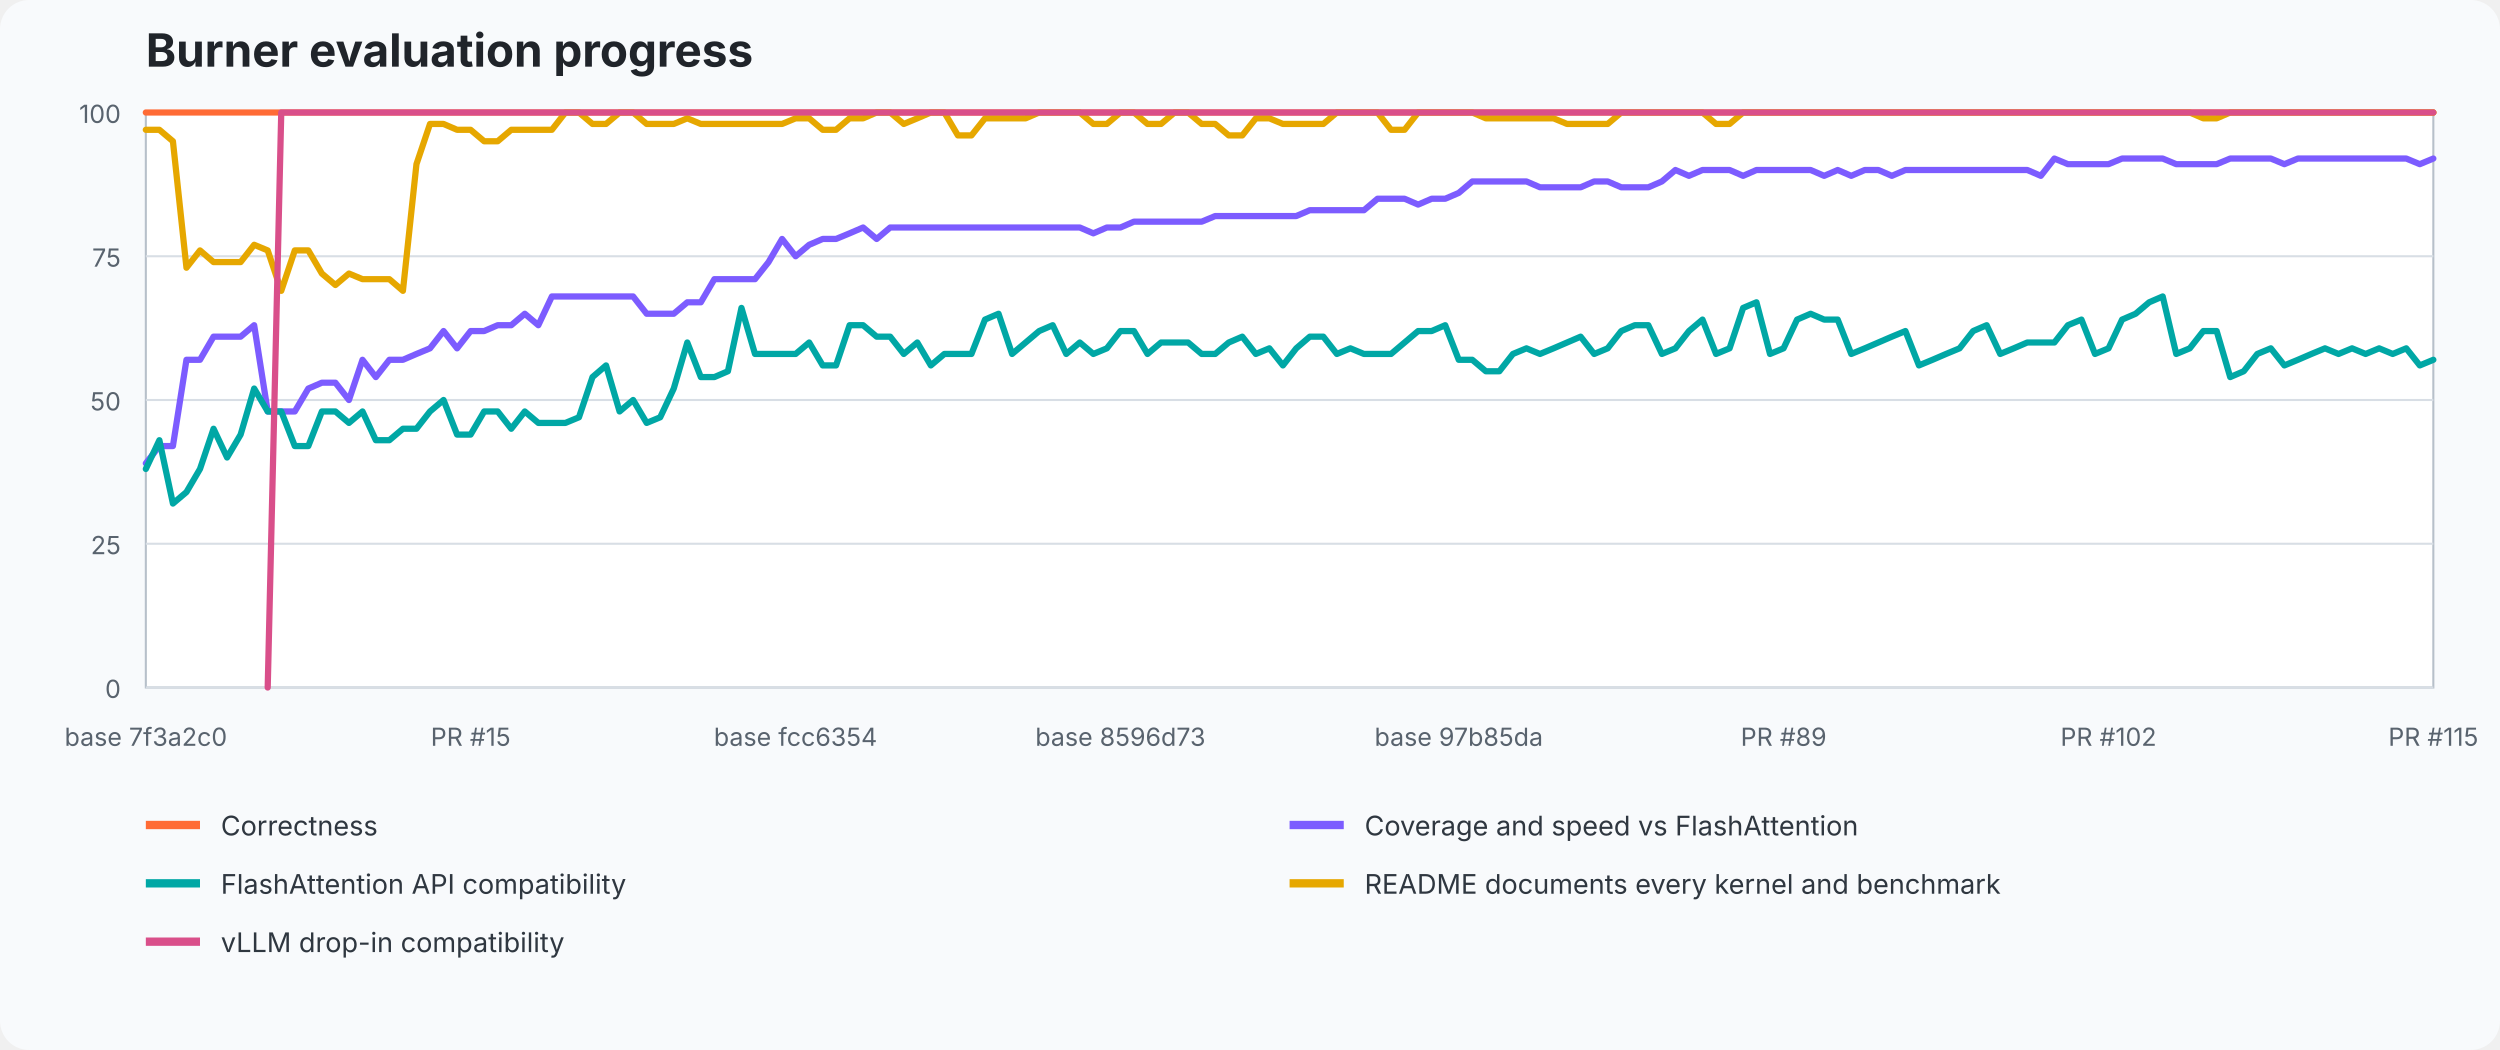
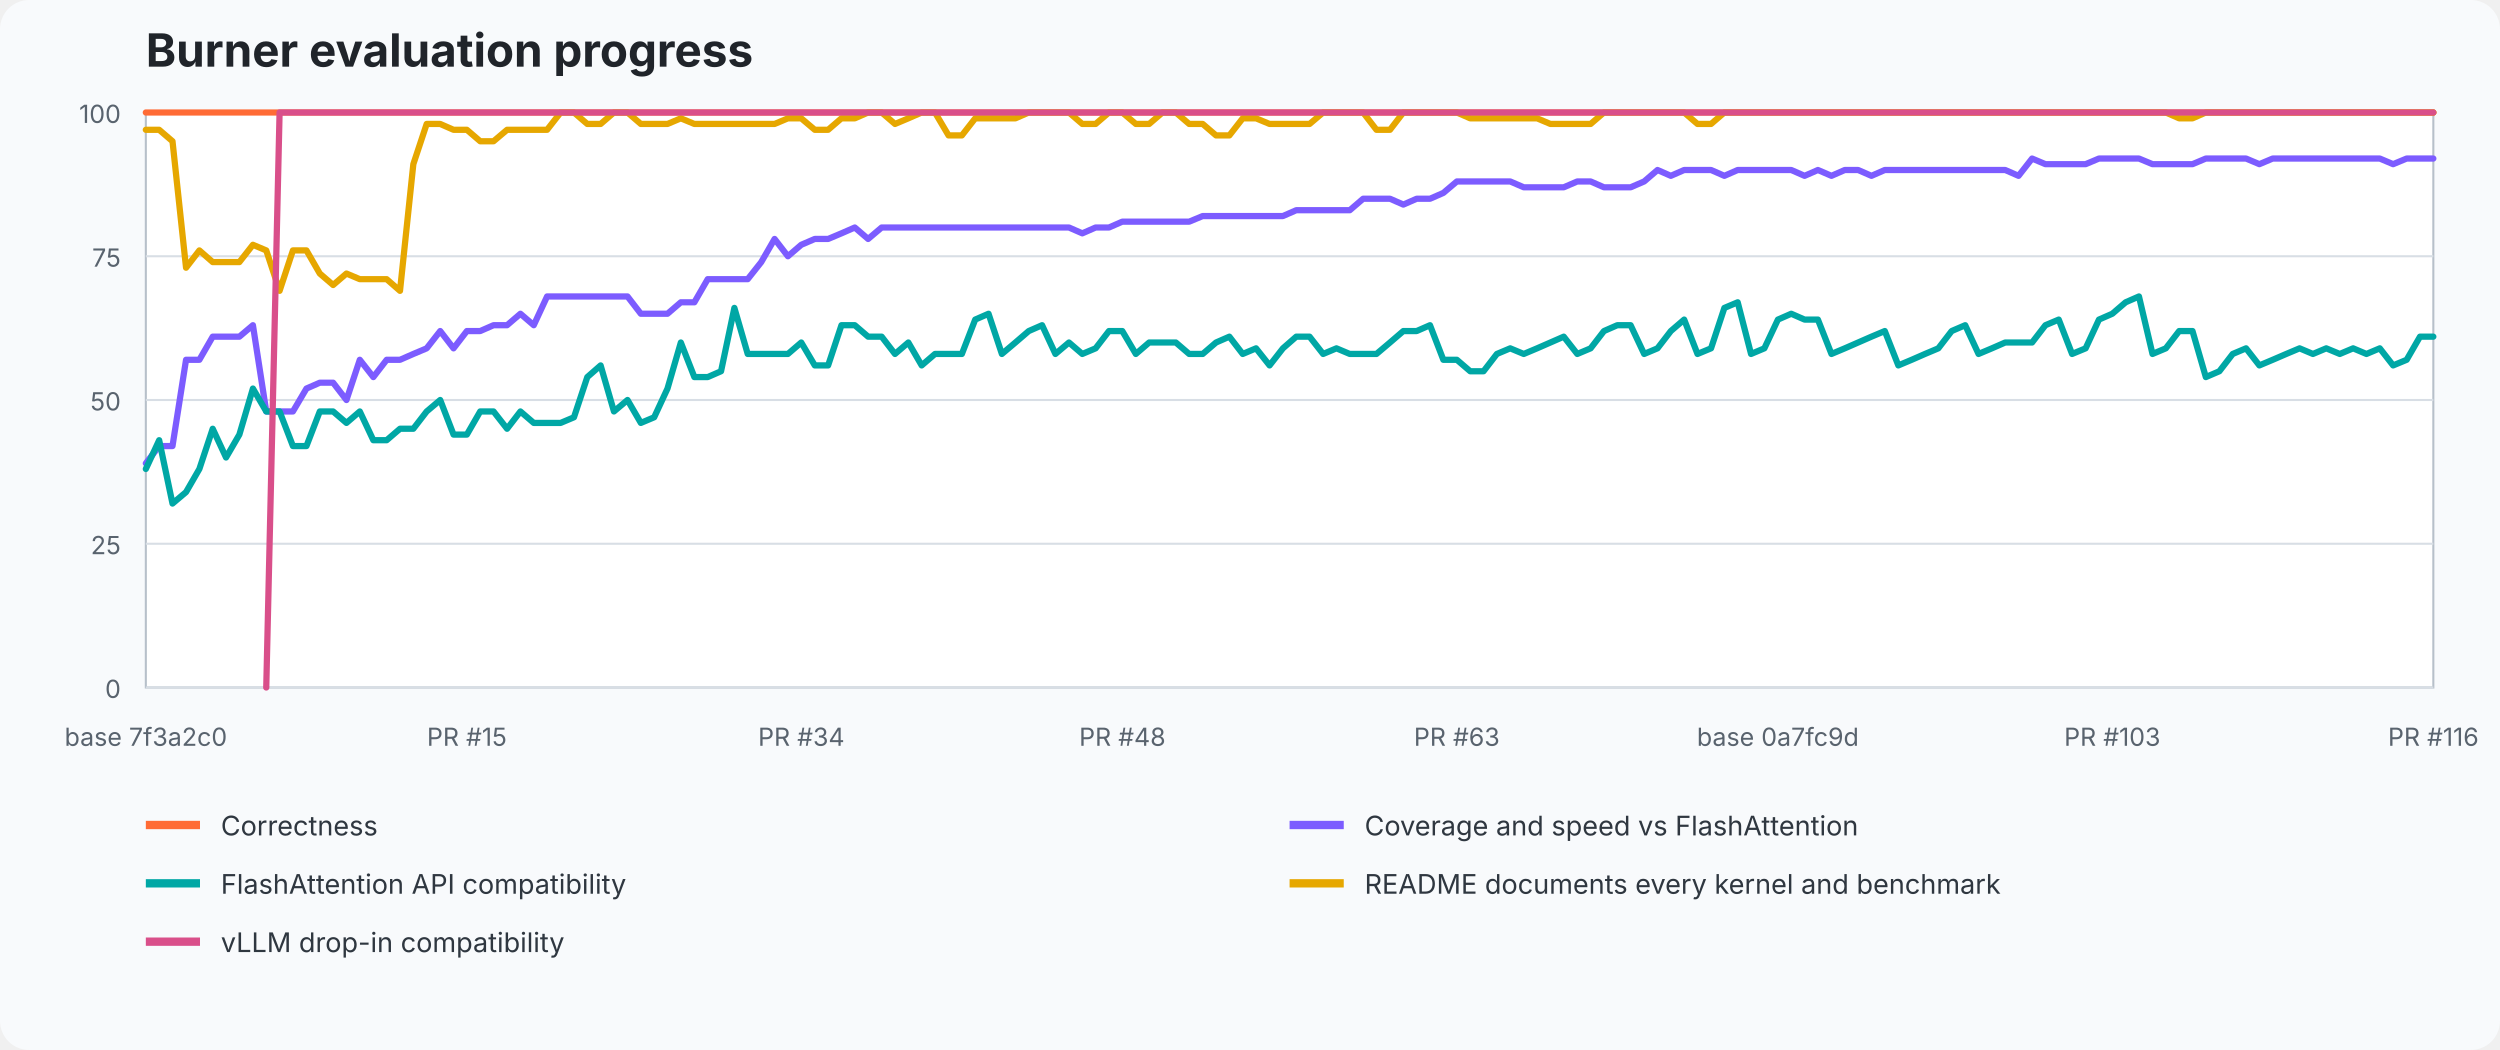
<svg xmlns="http://www.w3.org/2000/svg" width="1200" height="504" viewBox="0 0 1200 504" role="img" aria-labelledby="title desc">
  <style>text{font-family:ui-sans-serif,system-ui,-apple-system,BlinkMacSystemFont,"Segoe UI",sans-serif}.title{font-size:22px;font-weight:700;fill:#20242a}.axis{font-size:12px;fill:#59636e}.legend{font-size:13px;fill:#2f3740}.grid{stroke:#d8dee5;stroke-width:1}.plot{fill:#fff;stroke:#b7c0ca}</style>
  <rect width="100%" height="100%" fill="#f8fafc" rx="14" />
  <text x="70" y="32" class="title">Burner evaluation progress</text>
  <rect x="70" y="54" width="1098" height="276" class="plot" />
  <line x1="70" y1="330" x2="1168" y2="330" class="grid" />
  <text x="58" y="335" text-anchor="end" class="axis">0</text>
  <line x1="70" y1="261" x2="1168" y2="261" class="grid" />
  <text x="58" y="266" text-anchor="end" class="axis">25</text>
  <line x1="70" y1="192" x2="1168" y2="192" class="grid" />
  <text x="58" y="197" text-anchor="end" class="axis">50</text>
  <line x1="70" y1="123" x2="1168" y2="123" class="grid" />
  <text x="58" y="128" text-anchor="end" class="axis">75</text>
  <line x1="70" y1="54" x2="1168" y2="54" class="grid" />
  <text x="58" y="59" text-anchor="end" class="axis">100</text>
-   <polyline points="70.0,54.0 76.5,54.0 83.0,54.0 89.5,54.0 96.0,54.0 102.5,54.0 109.0,54.0 115.5,54.0 122.0,54.0 128.5,54.0 135.0,54.0 141.5,54.0 148.0,54.0 154.5,54.0 161.0,54.0 167.5,54.0 174.0,54.0 180.4,54.0 186.9,54.0 193.4,54.0 199.9,54.0 206.4,54.0 212.9,54.0 219.4,54.0 225.9,54.0 232.4,54.0 238.9,54.0 245.4,54.0 251.9,54.0 258.4,54.0 264.9,54.0 271.4,54.0 277.9,54.0 284.4,54.0 290.9,54.0 297.4,54.0 303.9,54.0 310.4,54.0 316.9,54.0 323.4,54.0 329.9,54.0 336.4,54.0 342.9,54.0 349.4,54.0 355.9,54.0 362.4,54.0 368.9,54.0 375.4,54.0 381.9,54.0 388.4,54.0 394.9,54.0 401.3,54.0 407.8,54.0 414.3,54.0 420.8,54.0 427.3,54.0 433.8,54.0 440.3,54.0 446.8,54.0 453.3,54.0 459.8,54.0 466.3,54.0 472.8,54.0 479.3,54.0 485.8,54.0 492.3,54.0 498.8,54.0 505.3,54.0 511.8,54.0 518.3,54.0 524.8,54.0 531.3,54.0 537.8,54.0 544.3,54.0 550.8,54.0 557.3,54.0 563.8,54.0 570.3,54.0 576.8,54.0 583.3,54.0 589.8,54.0 596.3,54.0 602.8,54.0 609.3,54.0 615.8,54.0 622.2,54.0 628.7,54.0 635.2,54.0 641.7,54.0 648.2,54.0 654.7,54.0 661.2,54.0 667.7,54.0 674.2,54.0 680.7,54.0 687.2,54.0 693.7,54.0 700.2,54.0 706.7,54.0 713.2,54.0 719.7,54.0 726.2,54.0 732.7,54.0 739.2,54.0 745.7,54.0 752.2,54.0 758.7,54.0 765.2,54.0 771.7,54.0 778.2,54.0 784.7,54.0 791.2,54.0 797.7,54.0 804.2,54.0 810.7,54.0 817.2,54.0 823.7,54.0 830.2,54.0 836.7,54.0 843.1,54.0 849.6,54.0 856.1,54.0 862.6,54.0 869.1,54.0 875.6,54.0 882.1,54.0 888.6,54.0 895.1,54.0 901.6,54.0 908.1,54.0 914.6,54.0 921.1,54.0 927.6,54.0 934.1,54.0 940.6,54.0 947.1,54.0 953.6,54.0 960.1,54.0 966.6,54.0 973.1,54.0 979.6,54.0 986.1,54.0 992.6,54.0 999.1,54.0 1005.6,54.0 1012.1,54.0 1018.6,54.0 1025.1,54.0 1031.6,54.0 1038.1,54.0 1044.6,54.0 1051.1,54.0 1057.6,54.0 1064.0,54.0 1070.5,54.0 1077.0,54.0 1083.5,54.0 1090.0,54.0 1096.5,54.0 1103.0,54.0 1109.5,54.0 1116.0,54.0 1122.5,54.0 1129.0,54.0 1135.5,54.0 1142.0,54.0 1148.5,54.0 1155.0,54.0 1161.5,54.0 1168.0,54.0" fill="none" stroke="#ff6b35" stroke-width="3" stroke-linejoin="round" stroke-linecap="round" />
-   <polyline points="70.0,222.4 76.5,214.1 83.0,214.1 89.5,172.7 96.0,172.7 102.5,161.6 109.0,161.6 115.5,161.6 122.0,156.1 128.5,197.5 135.0,197.5 141.5,197.5 148.0,186.5 154.5,183.7 161.0,183.7 167.5,192.0 174.0,172.7 180.4,181.0 186.9,172.7 193.4,172.7 199.9,169.9 206.4,167.2 212.9,158.9 219.4,167.2 225.9,158.9 232.4,158.9 238.9,156.1 245.4,156.1 251.9,150.6 258.4,156.1 264.9,142.3 271.4,142.3 277.9,142.3 284.4,142.3 290.9,142.3 297.4,142.3 303.9,142.3 310.4,150.6 316.9,150.6 323.4,150.6 329.9,145.1 336.4,145.1 342.9,134.0 349.4,134.0 355.9,134.0 362.4,134.0 368.9,125.8 375.4,114.7 381.9,123.0 388.4,117.5 394.9,114.7 401.3,114.7 407.8,112.0 414.3,109.2 420.8,114.7 427.3,109.2 433.8,109.2 440.3,109.2 446.8,109.2 453.3,109.2 459.8,109.2 466.3,109.2 472.8,109.2 479.3,109.2 485.8,109.2 492.3,109.2 498.8,109.2 505.3,109.2 511.8,109.2 518.3,109.2 524.8,112.0 531.3,109.2 537.8,109.2 544.3,106.4 550.8,106.4 557.3,106.4 563.8,106.4 570.3,106.4 576.8,106.4 583.3,103.7 589.8,103.7 596.3,103.7 602.8,103.7 609.3,103.7 615.8,103.7 622.2,103.7 628.7,100.9 635.2,100.9 641.7,100.9 648.2,100.9 654.7,100.9 661.2,95.4 667.7,95.4 674.2,95.4 680.7,98.2 687.2,95.4 693.7,95.4 700.2,92.6 706.7,87.1 713.2,87.1 719.7,87.1 726.2,87.1 732.7,87.1 739.2,89.9 745.7,89.9 752.2,89.9 758.7,89.9 765.2,87.1 771.7,87.1 778.2,89.9 784.7,89.9 791.2,89.9 797.7,87.1 804.2,81.6 810.7,84.4 817.2,81.6 823.7,81.6 830.2,81.6 836.7,84.4 843.1,81.6 849.6,81.6 856.1,81.6 862.6,81.6 869.1,81.6 875.6,84.4 882.1,81.6 888.6,84.4 895.1,81.6 901.6,81.6 908.1,84.4 914.6,81.6 921.1,81.6 927.6,81.6 934.1,81.6 940.6,81.6 947.1,81.6 953.6,81.6 960.1,81.6 966.6,81.6 973.1,81.6 979.6,84.4 986.1,76.1 992.6,78.8 999.1,78.8 1005.6,78.8 1012.1,78.8 1018.6,76.1 1025.1,76.1 1031.6,76.1 1038.1,76.1 1044.6,78.8 1051.1,78.8 1057.6,78.8 1064.0,78.8 1070.5,76.1 1077.0,76.1 1083.5,76.1 1090.0,76.1 1096.5,78.8 1103.0,76.1 1109.5,76.1 1116.0,76.1 1122.5,76.1 1129.0,76.1 1135.5,76.1 1142.0,76.1 1148.5,76.1 1155.0,76.1 1161.5,78.8 1168.0,76.1" fill="none" stroke="#7c5cff" stroke-width="3" stroke-linejoin="round" stroke-linecap="round" />
-   <polyline points="70.0,225.1 76.5,211.3 83.0,241.7 89.5,236.2 96.0,225.1 102.5,205.8 109.0,219.6 115.5,208.6 122.0,186.5 128.5,197.5 135.0,197.5 141.5,214.1 148.0,214.1 154.5,197.5 161.0,197.5 167.5,203.0 174.0,197.5 180.4,211.3 186.9,211.3 193.4,205.8 199.9,205.8 206.4,197.5 212.9,192.0 219.4,208.6 225.9,208.6 232.4,197.5 238.9,197.5 245.4,205.8 251.9,197.5 258.4,203.0 264.9,203.0 271.4,203.0 277.9,200.3 284.4,181.0 290.9,175.4 297.4,197.5 303.9,192.0 310.4,203.0 316.9,200.3 323.4,186.5 329.9,164.4 336.4,181.0 342.9,181.0 349.4,178.2 355.9,147.8 362.4,169.9 368.9,169.9 375.4,169.9 381.9,169.9 388.4,164.4 394.9,175.4 401.3,175.4 407.8,156.1 414.3,156.1 420.8,161.6 427.3,161.6 433.8,169.9 440.3,164.4 446.8,175.4 453.3,169.9 459.8,169.9 466.3,169.9 472.8,153.4 479.3,150.6 485.8,169.9 492.3,164.4 498.8,158.9 505.3,156.1 511.8,169.9 518.3,164.4 524.8,169.9 531.3,167.2 537.8,158.9 544.3,158.9 550.8,169.9 557.3,164.4 563.8,164.4 570.3,164.4 576.8,169.9 583.3,169.9 589.8,164.4 596.3,161.6 602.8,169.9 609.3,167.2 615.8,175.4 622.2,167.2 628.7,161.6 635.2,161.6 641.7,169.9 648.2,167.2 654.7,169.9 661.2,169.9 667.7,169.9 674.2,164.4 680.7,158.9 687.2,158.9 693.7,156.1 700.2,172.7 706.7,172.7 713.2,178.2 719.7,178.2 726.2,169.9 732.7,167.2 739.2,169.9 745.7,167.2 752.2,164.4 758.7,161.6 765.2,169.9 771.7,167.2 778.2,158.9 784.7,156.1 791.2,156.1 797.7,169.9 804.2,167.2 810.7,158.9 817.2,153.4 823.7,169.9 830.2,167.2 836.7,147.8 843.1,145.1 849.6,169.9 856.1,167.2 862.6,153.4 869.1,150.6 875.6,153.4 882.1,153.4 888.6,169.9 895.1,167.2 901.6,164.4 908.1,161.6 914.6,158.9 921.1,175.4 927.6,172.7 934.1,169.9 940.6,167.2 947.1,158.9 953.6,156.1 960.1,169.9 966.6,167.2 973.1,164.4 979.6,164.4 986.1,164.4 992.6,156.1 999.1,153.4 1005.6,169.9 1012.1,167.2 1018.6,153.4 1025.1,150.6 1031.6,145.1 1038.1,142.3 1044.6,169.9 1051.1,167.2 1057.6,158.9 1064.0,158.9 1070.5,181.0 1077.0,178.2 1083.5,169.9 1090.0,167.2 1096.5,175.4 1103.0,172.7 1109.5,169.9 1116.0,167.2 1122.5,169.9 1129.0,167.2 1135.5,169.9 1142.0,167.2 1148.5,169.9 1155.0,167.2 1161.5,175.4 1168.0,172.7" fill="none" stroke="#00a7a5" stroke-width="3" stroke-linejoin="round" stroke-linecap="round" />
-   <polyline points="70.0,62.3 76.5,62.3 83.0,67.8 89.5,128.5 96.0,120.2 102.5,125.8 109.0,125.8 115.5,125.8 122.0,117.5 128.5,120.2 135.0,139.6 141.5,120.2 148.0,120.2 154.5,131.3 161.0,136.8 167.5,131.3 174.0,134.0 180.4,134.0 186.9,134.0 193.4,139.6 199.9,78.8 206.4,59.5 212.9,59.5 219.4,62.3 225.9,62.3 232.4,67.8 238.9,67.8 245.4,62.3 251.9,62.3 258.4,62.3 264.9,62.3 271.4,54.0 277.9,54.0 284.4,59.5 290.9,59.5 297.4,54.0 303.9,54.0 310.4,59.5 316.9,59.5 323.4,59.5 329.9,56.8 336.4,59.5 342.9,59.5 349.4,59.5 355.9,59.5 362.4,59.5 368.9,59.5 375.4,59.5 381.9,56.8 388.4,56.8 394.9,62.3 401.3,62.3 407.8,56.8 414.3,56.8 420.8,54.0 427.3,54.0 433.8,59.5 440.3,56.8 446.8,54.0 453.3,54.0 459.8,65.0 466.3,65.0 472.8,56.8 479.3,56.8 485.8,56.8 492.3,56.8 498.8,54.0 505.3,54.0 511.8,54.0 518.3,54.0 524.8,59.5 531.3,59.5 537.8,54.0 544.3,54.0 550.8,59.5 557.3,59.5 563.8,54.0 570.3,54.0 576.8,59.5 583.3,59.5 589.8,65.0 596.3,65.0 602.8,56.8 609.3,56.8 615.8,59.5 622.2,59.5 628.7,59.5 635.2,59.5 641.7,54.0 648.2,54.0 654.7,54.0 661.2,54.0 667.7,62.3 674.2,62.3 680.7,54.0 687.2,54.0 693.7,54.0 700.2,54.0 706.7,54.0 713.2,56.8 719.7,56.8 726.2,56.8 732.7,56.8 739.2,56.8 745.7,56.8 752.2,59.5 758.7,59.5 765.2,59.5 771.7,59.5 778.2,54.0 784.7,54.0 791.2,54.0 797.7,54.0 804.2,54.0 810.7,54.0 817.2,54.0 823.7,59.5 830.2,59.5 836.7,54.0 843.1,54.0 849.6,54.0 856.1,54.0 862.6,54.0 869.1,54.0 875.6,54.0 882.1,54.0 888.6,54.0 895.1,54.0 901.6,54.0 908.1,54.0 914.6,54.0 921.1,54.0 927.6,54.0 934.1,54.0 940.6,54.0 947.1,54.0 953.6,54.0 960.1,54.0 966.6,54.0 973.1,54.0 979.6,54.0 986.1,54.0 992.6,54.0 999.1,54.0 1005.6,54.0 1012.1,54.0 1018.6,54.0 1025.1,54.0 1031.6,54.0 1038.1,54.0 1044.6,54.0 1051.1,54.0 1057.6,56.8 1064.0,56.8 1070.5,54.0 1077.0,54.0 1083.5,54.0 1090.0,54.0 1096.5,54.0 1103.0,54.0 1109.5,54.0 1116.0,54.0 1122.5,54.0 1129.0,54.0 1135.5,54.0 1142.0,54.0 1148.5,54.0 1155.0,54.0 1161.5,54.0 1168.0,54.0" fill="none" stroke="#e6a700" stroke-width="3" stroke-linejoin="round" stroke-linecap="round" />
-   <polyline points="128.5,330.0 135.0,54.0 141.5,54.0 148.0,54.0 154.5,54.0 161.0,54.0 167.5,54.0 174.0,54.0 180.4,54.0 186.9,54.0 193.4,54.0 199.9,54.0 206.4,54.0 212.9,54.0 219.4,54.0 225.9,54.0 232.4,54.0 238.9,54.0 245.4,54.0 251.9,54.0 258.4,54.0 264.9,54.0 271.4,54.0 277.9,54.0 284.4,54.0 290.9,54.0 297.4,54.0 303.9,54.0 310.4,54.0 316.9,54.0 323.4,54.0 329.9,54.0 336.4,54.0 342.9,54.0 349.4,54.0 355.9,54.0 362.4,54.0 368.9,54.0 375.4,54.0 381.9,54.0 388.4,54.0 394.9,54.0 401.3,54.0 407.8,54.0 414.3,54.0 420.8,54.0 427.3,54.0 433.8,54.0 440.3,54.0 446.8,54.0 453.3,54.0 459.8,54.0 466.3,54.0 472.8,54.0 479.3,54.0 485.8,54.0 492.3,54.0 498.8,54.0 505.3,54.0 511.8,54.0 518.3,54.0 524.8,54.0 531.3,54.0 537.8,54.0 544.3,54.0 550.8,54.0 557.3,54.0 563.8,54.0 570.3,54.0 576.8,54.0 583.3,54.0 589.8,54.0 596.3,54.0 602.8,54.0 609.3,54.0 615.8,54.0 622.2,54.0 628.7,54.0 635.2,54.0 641.7,54.0 648.2,54.0 654.7,54.0 661.2,54.0 667.7,54.0 674.2,54.0 680.7,54.0 687.2,54.0 693.7,54.0 700.2,54.0 706.7,54.0 713.2,54.0 719.7,54.0 726.2,54.0 732.7,54.0 739.2,54.0 745.7,54.0 752.2,54.0 758.7,54.0 765.2,54.0 771.7,54.0 778.2,54.0 784.7,54.0 791.2,54.0 797.7,54.0 804.2,54.0 810.7,54.0 817.2,54.0 823.7,54.0 830.2,54.0 836.7,54.0 843.1,54.0 849.6,54.0 856.1,54.0 862.6,54.0 869.1,54.0 875.6,54.0 882.1,54.0 888.6,54.0 895.1,54.0 901.6,54.0 908.1,54.0 914.6,54.0 921.1,54.0 927.6,54.0 934.1,54.0 940.6,54.0 947.1,54.0 953.6,54.0 960.1,54.0 966.6,54.0 973.1,54.0 979.6,54.0 986.1,54.0 992.6,54.0 999.1,54.0 1005.6,54.0 1012.1,54.0 1018.6,54.0 1025.1,54.0 1031.6,54.0 1038.1,54.0 1044.6,54.0 1051.1,54.0 1057.6,54.0 1064.0,54.0 1070.5,54.0 1077.0,54.0 1083.5,54.0 1090.0,54.0 1096.5,54.0 1103.0,54.0 1109.5,54.0 1116.0,54.0 1122.5,54.0 1129.0,54.0 1135.5,54.0 1142.0,54.0 1148.5,54.0 1155.0,54.0 1161.5,54.0 1168.0,54.0" fill="none" stroke="#d94f8a" stroke-width="3" stroke-linejoin="round" stroke-linecap="round" />
+   <polyline points="70.0,54.0 76.4,54.0 82.8,54.0 89.3,54.0 95.7,54.0 102.1,54.0 108.5,54.0 114.9,54.0 121.4,54.0 127.8,54.0 134.2,54.0 140.6,54.0 147.1,54.0 153.5,54.0 159.9,54.0 166.3,54.0 172.7,54.0 179.2,54.0 185.6,54.0 192.0,54.0 198.4,54.0 204.8,54.0 211.3,54.0 217.7,54.0 224.1,54.0 230.5,54.0 236.9,54.0 243.4,54.0 249.8,54.0 256.2,54.0 262.6,54.0 269.1,54.0 275.5,54.0 281.9,54.0 288.3,54.0 294.7,54.0 301.2,54.0 307.6,54.0 314.0,54.0 320.4,54.0 326.8,54.0 333.3,54.0 339.7,54.0 346.1,54.0 352.5,54.0 358.9,54.0 365.4,54.0 371.8,54.0 378.2,54.0 384.6,54.0 391.1,54.0 397.5,54.0 403.9,54.0 410.3,54.0 416.7,54.0 423.2,54.0 429.6,54.0 436.0,54.0 442.4,54.0 448.8,54.0 455.3,54.0 461.7,54.0 468.1,54.0 474.5,54.0 480.9,54.0 487.4,54.0 493.8,54.0 500.2,54.0 506.6,54.0 513.1,54.0 519.5,54.0 525.9,54.0 532.3,54.0 538.7,54.0 545.2,54.0 551.6,54.0 558.0,54.0 564.4,54.0 570.8,54.0 577.3,54.0 583.7,54.0 590.1,54.0 596.5,54.0 602.9,54.0 609.4,54.0 615.8,54.0 622.2,54.0 628.6,54.0 635.1,54.0 641.5,54.0 647.9,54.0 654.3,54.0 660.7,54.0 667.2,54.0 673.6,54.0 680.0,54.0 686.4,54.0 692.8,54.0 699.3,54.0 705.7,54.0 712.1,54.0 718.5,54.0 724.9,54.0 731.4,54.0 737.8,54.0 744.2,54.0 750.6,54.0 757.1,54.0 763.5,54.0 769.9,54.0 776.3,54.0 782.7,54.0 789.2,54.0 795.6,54.0 802.0,54.0 808.4,54.0 814.8,54.0 821.3,54.0 827.7,54.0 834.1,54.0 840.5,54.0 846.9,54.0 853.4,54.0 859.8,54.0 866.2,54.0 872.6,54.0 879.1,54.0 885.5,54.0 891.9,54.0 898.3,54.0 904.7,54.0 911.2,54.0 917.6,54.0 924.0,54.0 930.4,54.0 936.8,54.0 943.3,54.0 949.7,54.0 956.1,54.0 962.5,54.0 968.9,54.0 975.4,54.0 981.8,54.0 988.2,54.0 994.6,54.0 1001.1,54.0 1007.5,54.0 1013.9,54.0 1020.3,54.0 1026.7,54.0 1033.2,54.0 1039.6,54.0 1046.0,54.0 1052.4,54.0 1058.8,54.0 1065.3,54.0 1071.7,54.0 1078.1,54.0 1084.5,54.0 1090.9,54.0 1097.4,54.0 1103.8,54.0 1110.2,54.0 1116.6,54.0 1123.1,54.0 1129.5,54.0 1135.9,54.0 1142.3,54.0 1148.7,54.0 1155.2,54.0 1161.6,54.0 1168.0,54.0" fill="none" stroke="#ff6b35" stroke-width="3" stroke-linejoin="round" stroke-linecap="round" />
+   <polyline points="70.0,222.4 76.4,214.1 82.8,214.1 89.3,172.7 95.7,172.7 102.1,161.6 108.5,161.6 114.9,161.6 121.4,156.1 127.8,197.5 134.2,197.5 140.6,197.5 147.1,186.5 153.5,183.7 159.9,183.7 166.3,192.0 172.7,172.7 179.2,181.0 185.6,172.7 192.0,172.7 198.4,169.9 204.8,167.2 211.3,158.9 217.7,167.2 224.1,158.9 230.5,158.9 236.9,156.1 243.4,156.1 249.8,150.6 256.2,156.1 262.6,142.3 269.1,142.3 275.5,142.3 281.9,142.3 288.3,142.3 294.7,142.3 301.2,142.3 307.6,150.6 314.0,150.6 320.4,150.6 326.8,145.1 333.3,145.1 339.7,134.0 346.1,134.0 352.5,134.0 358.9,134.0 365.4,125.8 371.8,114.7 378.2,123.0 384.6,117.5 391.1,114.7 397.5,114.7 403.9,112.0 410.3,109.2 416.7,114.7 423.2,109.2 429.6,109.2 436.0,109.2 442.4,109.2 448.8,109.2 455.3,109.2 461.7,109.2 468.1,109.2 474.5,109.2 480.9,109.2 487.4,109.2 493.8,109.2 500.2,109.2 506.6,109.2 513.1,109.2 519.5,112.0 525.9,109.2 532.3,109.2 538.7,106.4 545.2,106.4 551.6,106.4 558.0,106.4 564.4,106.4 570.8,106.4 577.3,103.7 583.7,103.7 590.1,103.7 596.5,103.7 602.9,103.7 609.4,103.7 615.8,103.7 622.2,100.9 628.6,100.9 635.1,100.9 641.5,100.9 647.9,100.9 654.3,95.4 660.7,95.4 667.2,95.4 673.6,98.2 680.0,95.4 686.4,95.4 692.8,92.6 699.3,87.1 705.7,87.1 712.1,87.1 718.5,87.1 724.9,87.1 731.4,89.9 737.8,89.9 744.2,89.9 750.6,89.9 757.1,87.1 763.5,87.1 769.9,89.9 776.3,89.9 782.7,89.9 789.2,87.1 795.6,81.6 802.0,84.4 808.4,81.6 814.8,81.6 821.3,81.6 827.7,84.4 834.1,81.6 840.5,81.6 846.9,81.6 853.4,81.6 859.8,81.6 866.2,84.4 872.6,81.6 879.1,84.4 885.5,81.6 891.9,81.6 898.3,84.4 904.7,81.6 911.2,81.6 917.6,81.6 924.0,81.6 930.4,81.6 936.8,81.6 943.3,81.6 949.7,81.6 956.1,81.6 962.5,81.6 968.9,84.4 975.4,76.1 981.8,78.8 988.2,78.8 994.6,78.8 1001.1,78.8 1007.5,76.1 1013.9,76.1 1020.3,76.1 1026.7,76.1 1033.2,78.8 1039.6,78.8 1046.0,78.8 1052.4,78.8 1058.8,76.1 1065.3,76.1 1071.7,76.1 1078.1,76.1 1084.5,78.8 1090.9,76.1 1097.4,76.1 1103.8,76.1 1110.2,76.1 1116.6,76.1 1123.1,76.1 1129.5,76.1 1135.9,76.1 1142.3,76.1 1148.7,78.8 1155.2,76.1 1161.6,76.1 1168.0,76.1" fill="none" stroke="#7c5cff" stroke-width="3" stroke-linejoin="round" stroke-linecap="round" />
+   <polyline points="70.0,225.1 76.4,211.3 82.8,241.7 89.3,236.2 95.7,225.1 102.1,205.8 108.5,219.6 114.9,208.6 121.4,186.5 127.8,197.5 134.2,197.5 140.6,214.1 147.1,214.1 153.5,197.5 159.9,197.5 166.3,203.0 172.7,197.5 179.2,211.3 185.6,211.3 192.0,205.8 198.4,205.8 204.8,197.5 211.3,192.0 217.7,208.6 224.1,208.6 230.5,197.5 236.9,197.5 243.4,205.8 249.8,197.5 256.2,203.0 262.6,203.0 269.1,203.0 275.5,200.3 281.9,181.0 288.3,175.4 294.7,197.5 301.2,192.0 307.6,203.0 314.0,200.3 320.4,186.5 326.8,164.4 333.3,181.0 339.7,181.0 346.1,178.2 352.5,147.8 358.9,169.9 365.4,169.9 371.8,169.9 378.2,169.9 384.6,164.4 391.1,175.4 397.5,175.4 403.9,156.1 410.3,156.1 416.7,161.6 423.2,161.6 429.6,169.9 436.0,164.4 442.4,175.4 448.8,169.9 455.3,169.9 461.7,169.9 468.1,153.4 474.5,150.6 480.9,169.9 487.4,164.4 493.8,158.9 500.2,156.1 506.6,169.9 513.1,164.4 519.5,169.9 525.9,167.2 532.3,158.9 538.7,158.9 545.2,169.9 551.6,164.4 558.0,164.4 564.4,164.4 570.8,169.9 577.3,169.9 583.7,164.4 590.1,161.6 596.5,169.9 602.9,167.2 609.4,175.4 615.8,167.2 622.2,161.6 628.6,161.6 635.1,169.9 641.5,167.2 647.9,169.9 654.3,169.9 660.7,169.9 667.2,164.4 673.6,158.9 680.0,158.9 686.4,156.1 692.8,172.7 699.3,172.7 705.7,178.2 712.1,178.2 718.5,169.9 724.9,167.2 731.4,169.9 737.8,167.2 744.2,164.4 750.6,161.6 757.1,169.9 763.5,167.2 769.9,158.9 776.3,156.1 782.7,156.1 789.2,169.9 795.6,167.2 802.0,158.9 808.4,153.4 814.8,169.9 821.3,167.2 827.7,147.8 834.1,145.1 840.5,169.9 846.9,167.2 853.4,153.4 859.8,150.6 866.2,153.4 872.6,153.4 879.1,169.9 885.5,167.2 891.9,164.4 898.3,161.6 904.7,158.9 911.2,175.4 917.6,172.7 924.0,169.9 930.4,167.2 936.8,158.9 943.3,156.1 949.7,169.9 956.1,167.2 962.5,164.4 968.9,164.4 975.4,164.4 981.8,156.1 988.2,153.4 994.6,169.9 1001.1,167.2 1007.5,153.4 1013.9,150.6 1020.3,145.1 1026.7,142.3 1033.2,169.9 1039.6,167.2 1046.0,158.9 1052.4,158.9 1058.8,181.0 1065.3,178.2 1071.7,169.9 1078.1,167.2 1084.5,175.4 1090.9,172.7 1097.4,169.9 1103.8,167.2 1110.2,169.9 1116.6,167.2 1123.1,169.9 1129.5,167.2 1135.9,169.9 1142.3,167.2 1148.7,175.4 1155.2,172.7 1161.6,161.6 1168.0,161.6" fill="none" stroke="#00a7a5" stroke-width="3" stroke-linejoin="round" stroke-linecap="round" />
+   <polyline points="70.0,62.3 76.4,62.3 82.8,67.8 89.3,128.5 95.7,120.2 102.1,125.8 108.5,125.8 114.9,125.8 121.4,117.5 127.8,120.2 134.2,139.6 140.6,120.2 147.1,120.2 153.5,131.3 159.9,136.8 166.3,131.3 172.7,134.0 179.2,134.0 185.6,134.0 192.0,139.6 198.4,78.8 204.8,59.5 211.3,59.5 217.7,62.3 224.1,62.3 230.5,67.8 236.9,67.8 243.4,62.3 249.8,62.3 256.2,62.3 262.6,62.3 269.1,54.0 275.5,54.0 281.9,59.5 288.3,59.5 294.7,54.0 301.2,54.0 307.6,59.5 314.0,59.5 320.4,59.5 326.8,56.8 333.3,59.5 339.7,59.5 346.1,59.5 352.5,59.5 358.9,59.5 365.4,59.5 371.8,59.5 378.2,56.8 384.6,56.8 391.1,62.3 397.5,62.3 403.9,56.8 410.3,56.8 416.7,54.0 423.2,54.0 429.6,59.5 436.0,56.8 442.4,54.0 448.8,54.0 455.3,65.0 461.7,65.0 468.1,56.8 474.5,56.8 480.9,56.8 487.4,56.8 493.8,54.0 500.2,54.0 506.6,54.0 513.1,54.0 519.5,59.5 525.9,59.5 532.3,54.0 538.7,54.0 545.2,59.5 551.6,59.5 558.0,54.0 564.4,54.0 570.8,59.5 577.3,59.5 583.7,65.0 590.1,65.0 596.5,56.8 602.9,56.8 609.4,59.5 615.8,59.5 622.2,59.5 628.6,59.5 635.1,54.0 641.5,54.0 647.9,54.0 654.3,54.0 660.7,62.3 667.2,62.3 673.6,54.0 680.0,54.0 686.4,54.0 692.8,54.0 699.3,54.0 705.7,56.8 712.1,56.8 718.5,56.8 724.9,56.8 731.4,56.8 737.8,56.8 744.2,59.5 750.6,59.5 757.1,59.5 763.5,59.5 769.9,54.0 776.3,54.0 782.7,54.0 789.2,54.0 795.6,54.0 802.0,54.0 808.4,54.0 814.8,59.5 821.3,59.5 827.7,54.0 834.1,54.0 840.5,54.0 846.9,54.0 853.4,54.0 859.8,54.0 866.2,54.0 872.6,54.0 879.1,54.0 885.5,54.0 891.9,54.0 898.3,54.0 904.7,54.0 911.2,54.0 917.6,54.0 924.0,54.0 930.4,54.0 936.8,54.0 943.3,54.0 949.7,54.0 956.1,54.0 962.5,54.0 968.9,54.0 975.4,54.0 981.8,54.0 988.2,54.0 994.6,54.0 1001.1,54.0 1007.5,54.0 1013.9,54.0 1020.3,54.0 1026.7,54.0 1033.2,54.0 1039.6,54.0 1046.0,56.8 1052.4,56.8 1058.8,54.0 1065.3,54.0 1071.7,54.0 1078.1,54.0 1084.5,54.0 1090.9,54.0 1097.4,54.0 1103.8,54.0 1110.2,54.0 1116.6,54.0 1123.1,54.0 1129.5,54.0 1135.9,54.0 1142.3,54.0 1148.7,54.0 1155.2,54.0 1161.6,54.0 1168.0,54.0" fill="none" stroke="#e6a700" stroke-width="3" stroke-linejoin="round" stroke-linecap="round" />
+   <polyline points="127.8,330.0 134.2,54.0 140.6,54.0 147.1,54.0 153.5,54.0 159.9,54.0 166.3,54.0 172.7,54.0 179.2,54.0 185.6,54.0 192.0,54.0 198.4,54.0 204.8,54.0 211.3,54.0 217.7,54.0 224.1,54.0 230.5,54.0 236.9,54.0 243.4,54.0 249.8,54.0 256.2,54.0 262.6,54.0 269.1,54.0 275.5,54.0 281.9,54.0 288.3,54.0 294.7,54.0 301.2,54.0 307.6,54.0 314.0,54.0 320.4,54.0 326.8,54.0 333.3,54.0 339.7,54.0 346.1,54.0 352.5,54.0 358.9,54.0 365.4,54.0 371.8,54.0 378.2,54.0 384.6,54.0 391.1,54.0 397.5,54.0 403.9,54.0 410.3,54.0 416.7,54.0 423.2,54.0 429.6,54.0 436.0,54.0 442.4,54.0 448.8,54.0 455.3,54.0 461.7,54.0 468.1,54.0 474.5,54.0 480.9,54.0 487.4,54.0 493.8,54.0 500.2,54.0 506.6,54.0 513.1,54.0 519.5,54.0 525.9,54.0 532.3,54.0 538.7,54.0 545.2,54.0 551.6,54.0 558.0,54.0 564.4,54.0 570.8,54.0 577.3,54.0 583.7,54.0 590.1,54.0 596.5,54.0 602.9,54.0 609.4,54.0 615.8,54.0 622.2,54.0 628.6,54.0 635.1,54.0 641.5,54.0 647.9,54.0 654.3,54.0 660.7,54.0 667.2,54.0 673.6,54.0 680.0,54.0 686.4,54.0 692.8,54.0 699.3,54.0 705.7,54.0 712.1,54.0 718.5,54.0 724.9,54.0 731.4,54.0 737.8,54.0 744.2,54.0 750.6,54.0 757.1,54.0 763.5,54.0 769.9,54.0 776.3,54.0 782.7,54.0 789.2,54.0 795.6,54.0 802.0,54.0 808.4,54.0 814.8,54.0 821.3,54.0 827.7,54.0 834.1,54.0 840.5,54.0 846.9,54.0 853.4,54.0 859.8,54.0 866.2,54.0 872.6,54.0 879.1,54.0 885.5,54.0 891.9,54.0 898.3,54.0 904.7,54.0 911.2,54.0 917.6,54.0 924.0,54.0 930.4,54.0 936.8,54.0 943.3,54.0 949.7,54.0 956.1,54.0 962.5,54.0 968.9,54.0 975.4,54.0 981.8,54.0 988.2,54.0 994.6,54.0 1001.1,54.0 1007.5,54.0 1013.9,54.0 1020.3,54.0 1026.7,54.0 1033.2,54.0 1039.6,54.0 1046.0,54.0 1052.4,54.0 1058.8,54.0 1065.3,54.0 1071.7,54.0 1078.1,54.0 1084.5,54.0 1090.9,54.0 1097.4,54.0 1103.8,54.0 1110.2,54.0 1116.6,54.0 1123.1,54.0 1129.5,54.0 1135.9,54.0 1142.3,54.0 1148.7,54.0 1155.2,54.0 1161.6,54.0 1168.0,54.0" fill="none" stroke="#d94f8a" stroke-width="3" stroke-linejoin="round" stroke-linecap="round" />
  <text x="70" y="358" text-anchor="middle" class="axis">base 7f3a2c0</text>
-   <text x="225.929" y="358" text-anchor="middle" class="axis">PR #15</text>
-   <text x="381.858" y="358" text-anchor="middle" class="axis">base fcc6354</text>
-   <text x="537.787" y="358" text-anchor="middle" class="axis">base 8596d73</text>
-   <text x="700.213" y="358" text-anchor="middle" class="axis">base 97b85da</text>
-   <text x="856.142" y="358" text-anchor="middle" class="axis">PR #89</text>
-   <text x="1012.071" y="358" text-anchor="middle" class="axis">PR #102</text>
-   <text x="1168" y="358" text-anchor="middle" class="axis">PR #115</text>
+   <text x="224.105" y="358" text-anchor="middle" class="axis">PR #15</text>
+   <text x="384.632" y="358" text-anchor="middle" class="axis">PR #34</text>
+   <text x="538.737" y="358" text-anchor="middle" class="axis">PR #48</text>
+   <text x="699.263" y="358" text-anchor="middle" class="axis">PR #63</text>
+   <text x="853.368" y="358" text-anchor="middle" class="axis">base 0a7fc9d</text>
+   <text x="1013.895" y="358" text-anchor="middle" class="axis">PR #103</text>
+   <text x="1168" y="358" text-anchor="middle" class="axis">PR #116</text>
  <line x1="70" y1="396" x2="96" y2="396" stroke="#ff6b35" stroke-width="4" />
  <text x="106" y="401" class="legend">Correctness</text>
  <line x1="619" y1="396" x2="645" y2="396" stroke="#7c5cff" stroke-width="4" />
  <text x="655" y="401" class="legend">Coverage and speed vs FlashAttention</text>
  <line x1="70" y1="424" x2="96" y2="424" stroke="#00a7a5" stroke-width="4" />
  <text x="106" y="429" class="legend">FlashAttention API compatibility</text>
  <line x1="619" y1="424" x2="645" y2="424" stroke="#e6a700" stroke-width="4" />
  <text x="655" y="429" class="legend">README documents every kernel and benchmark</text>
  <line x1="70" y1="452" x2="96" y2="452" stroke="#d94f8a" stroke-width="4" />
  <text x="106" y="457" class="legend">vLLM drop-in compatibility</text>
</svg>
